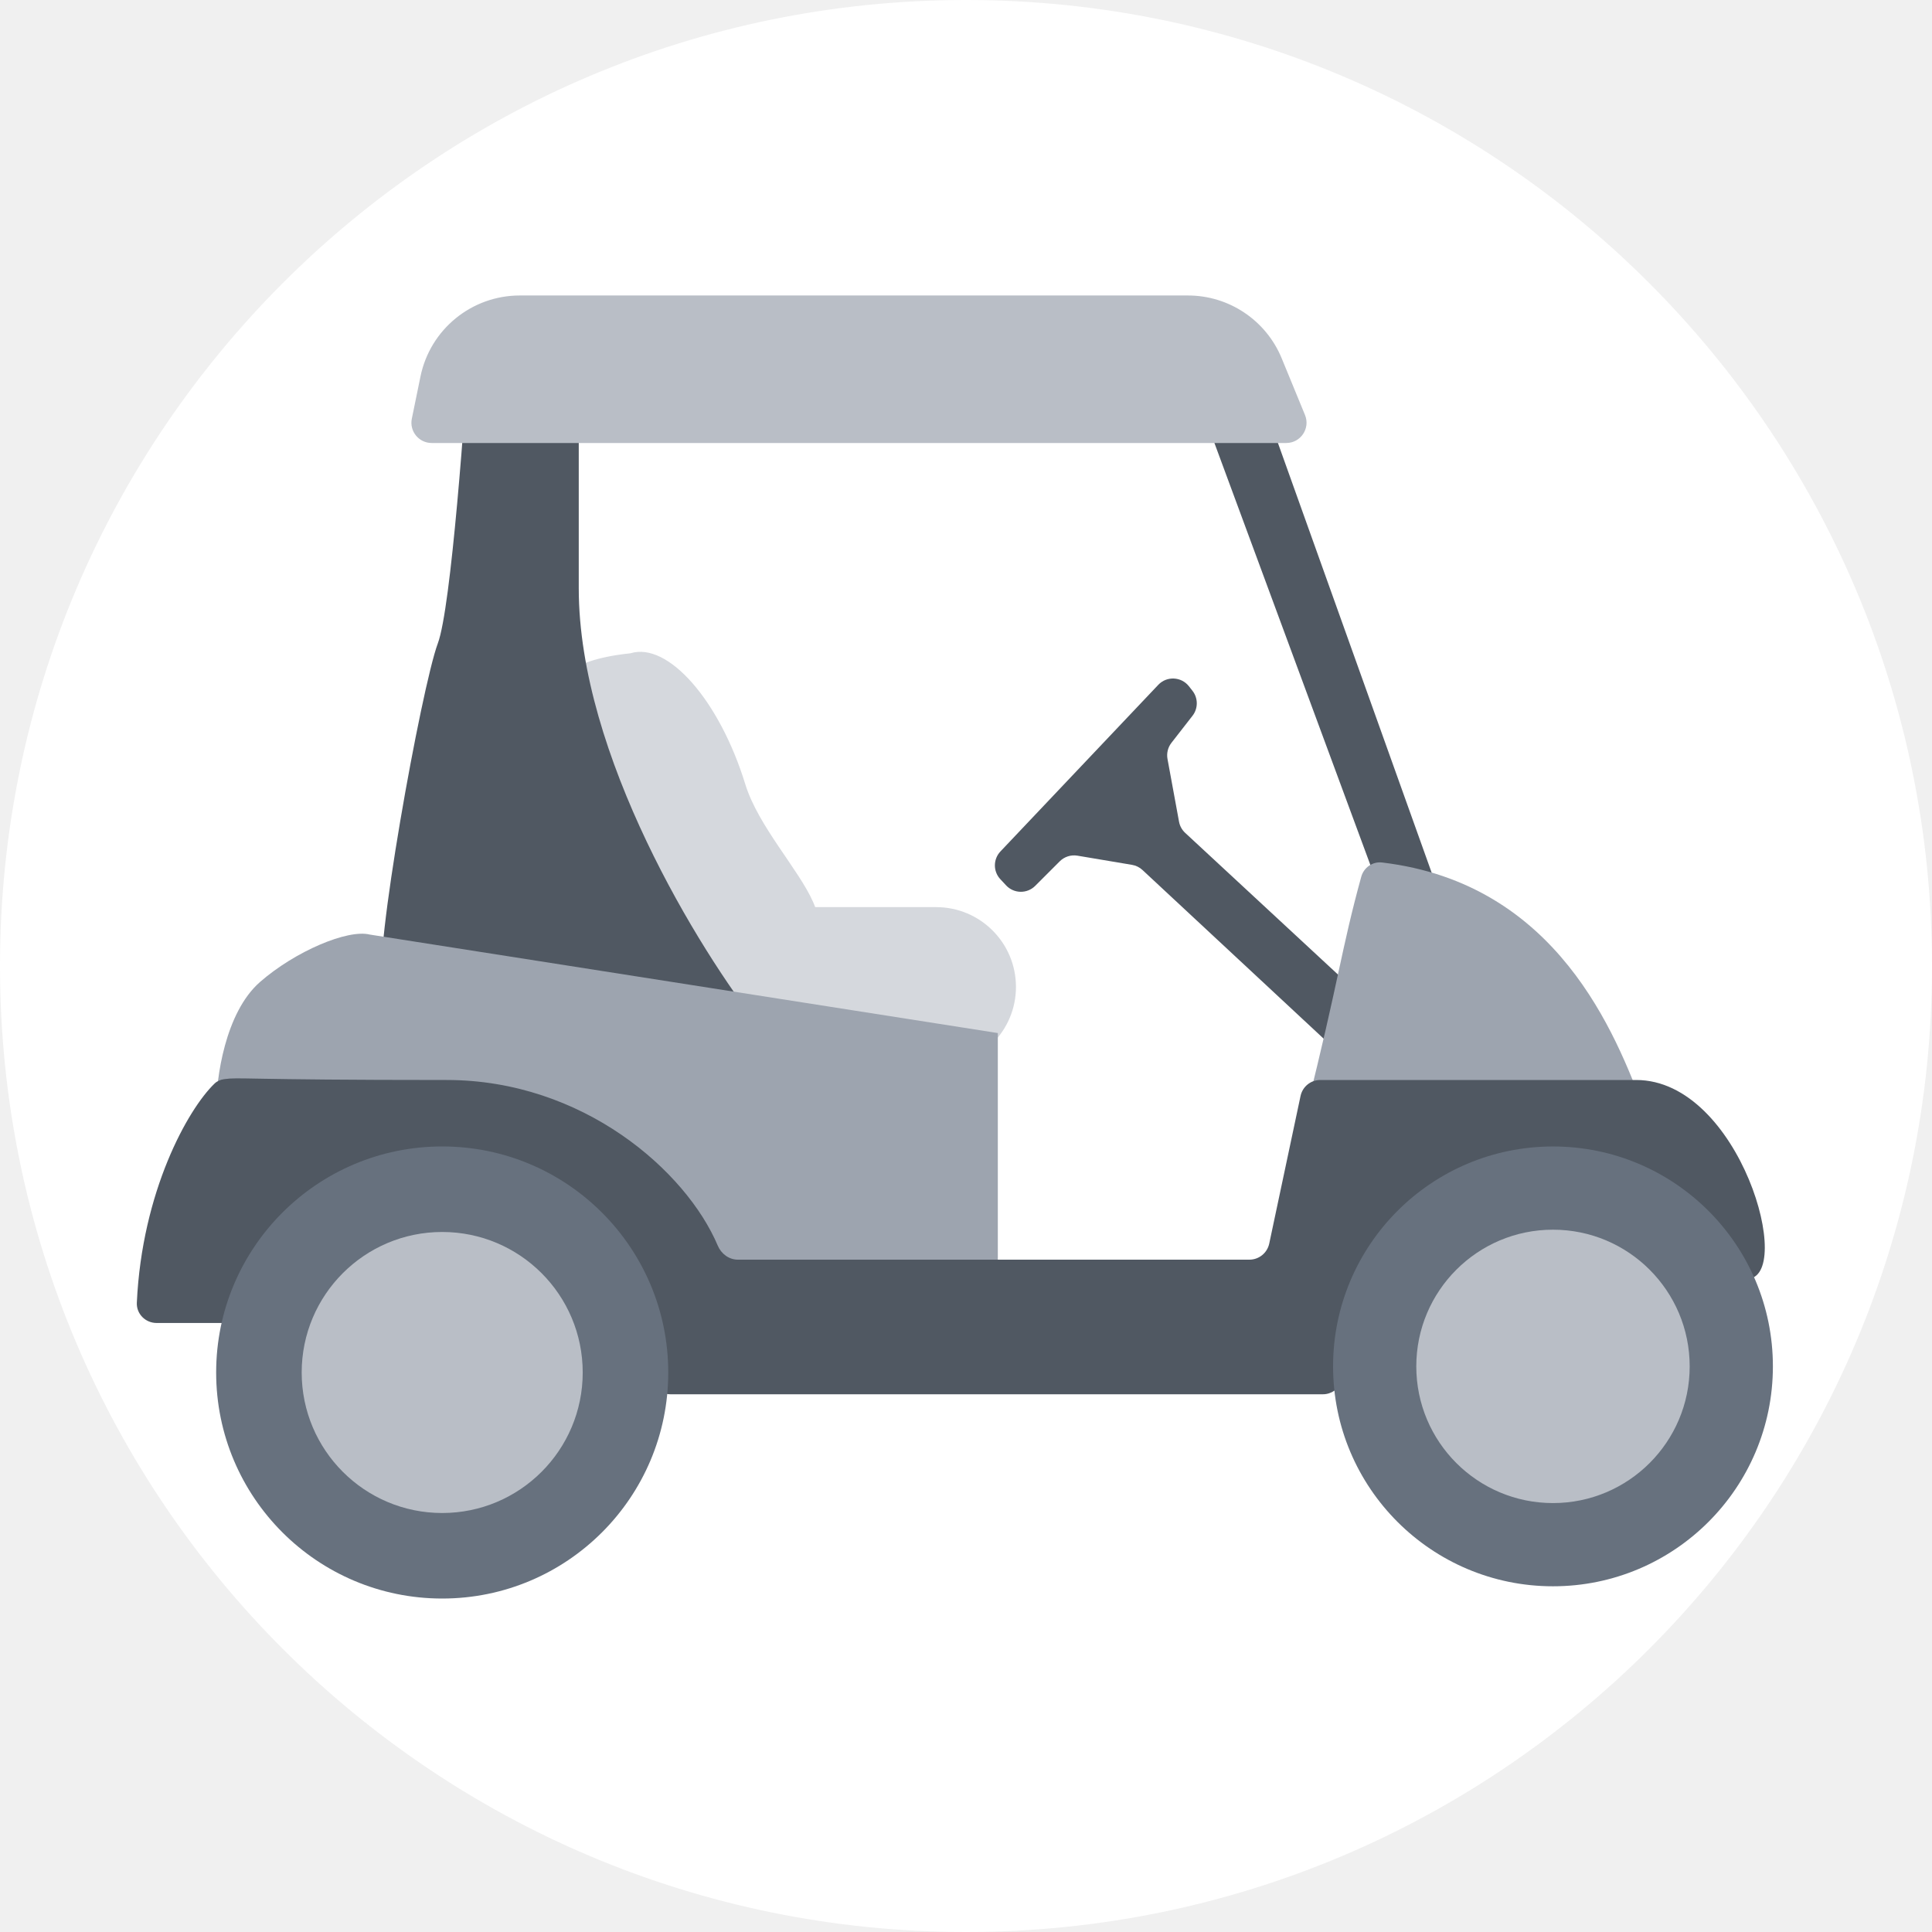
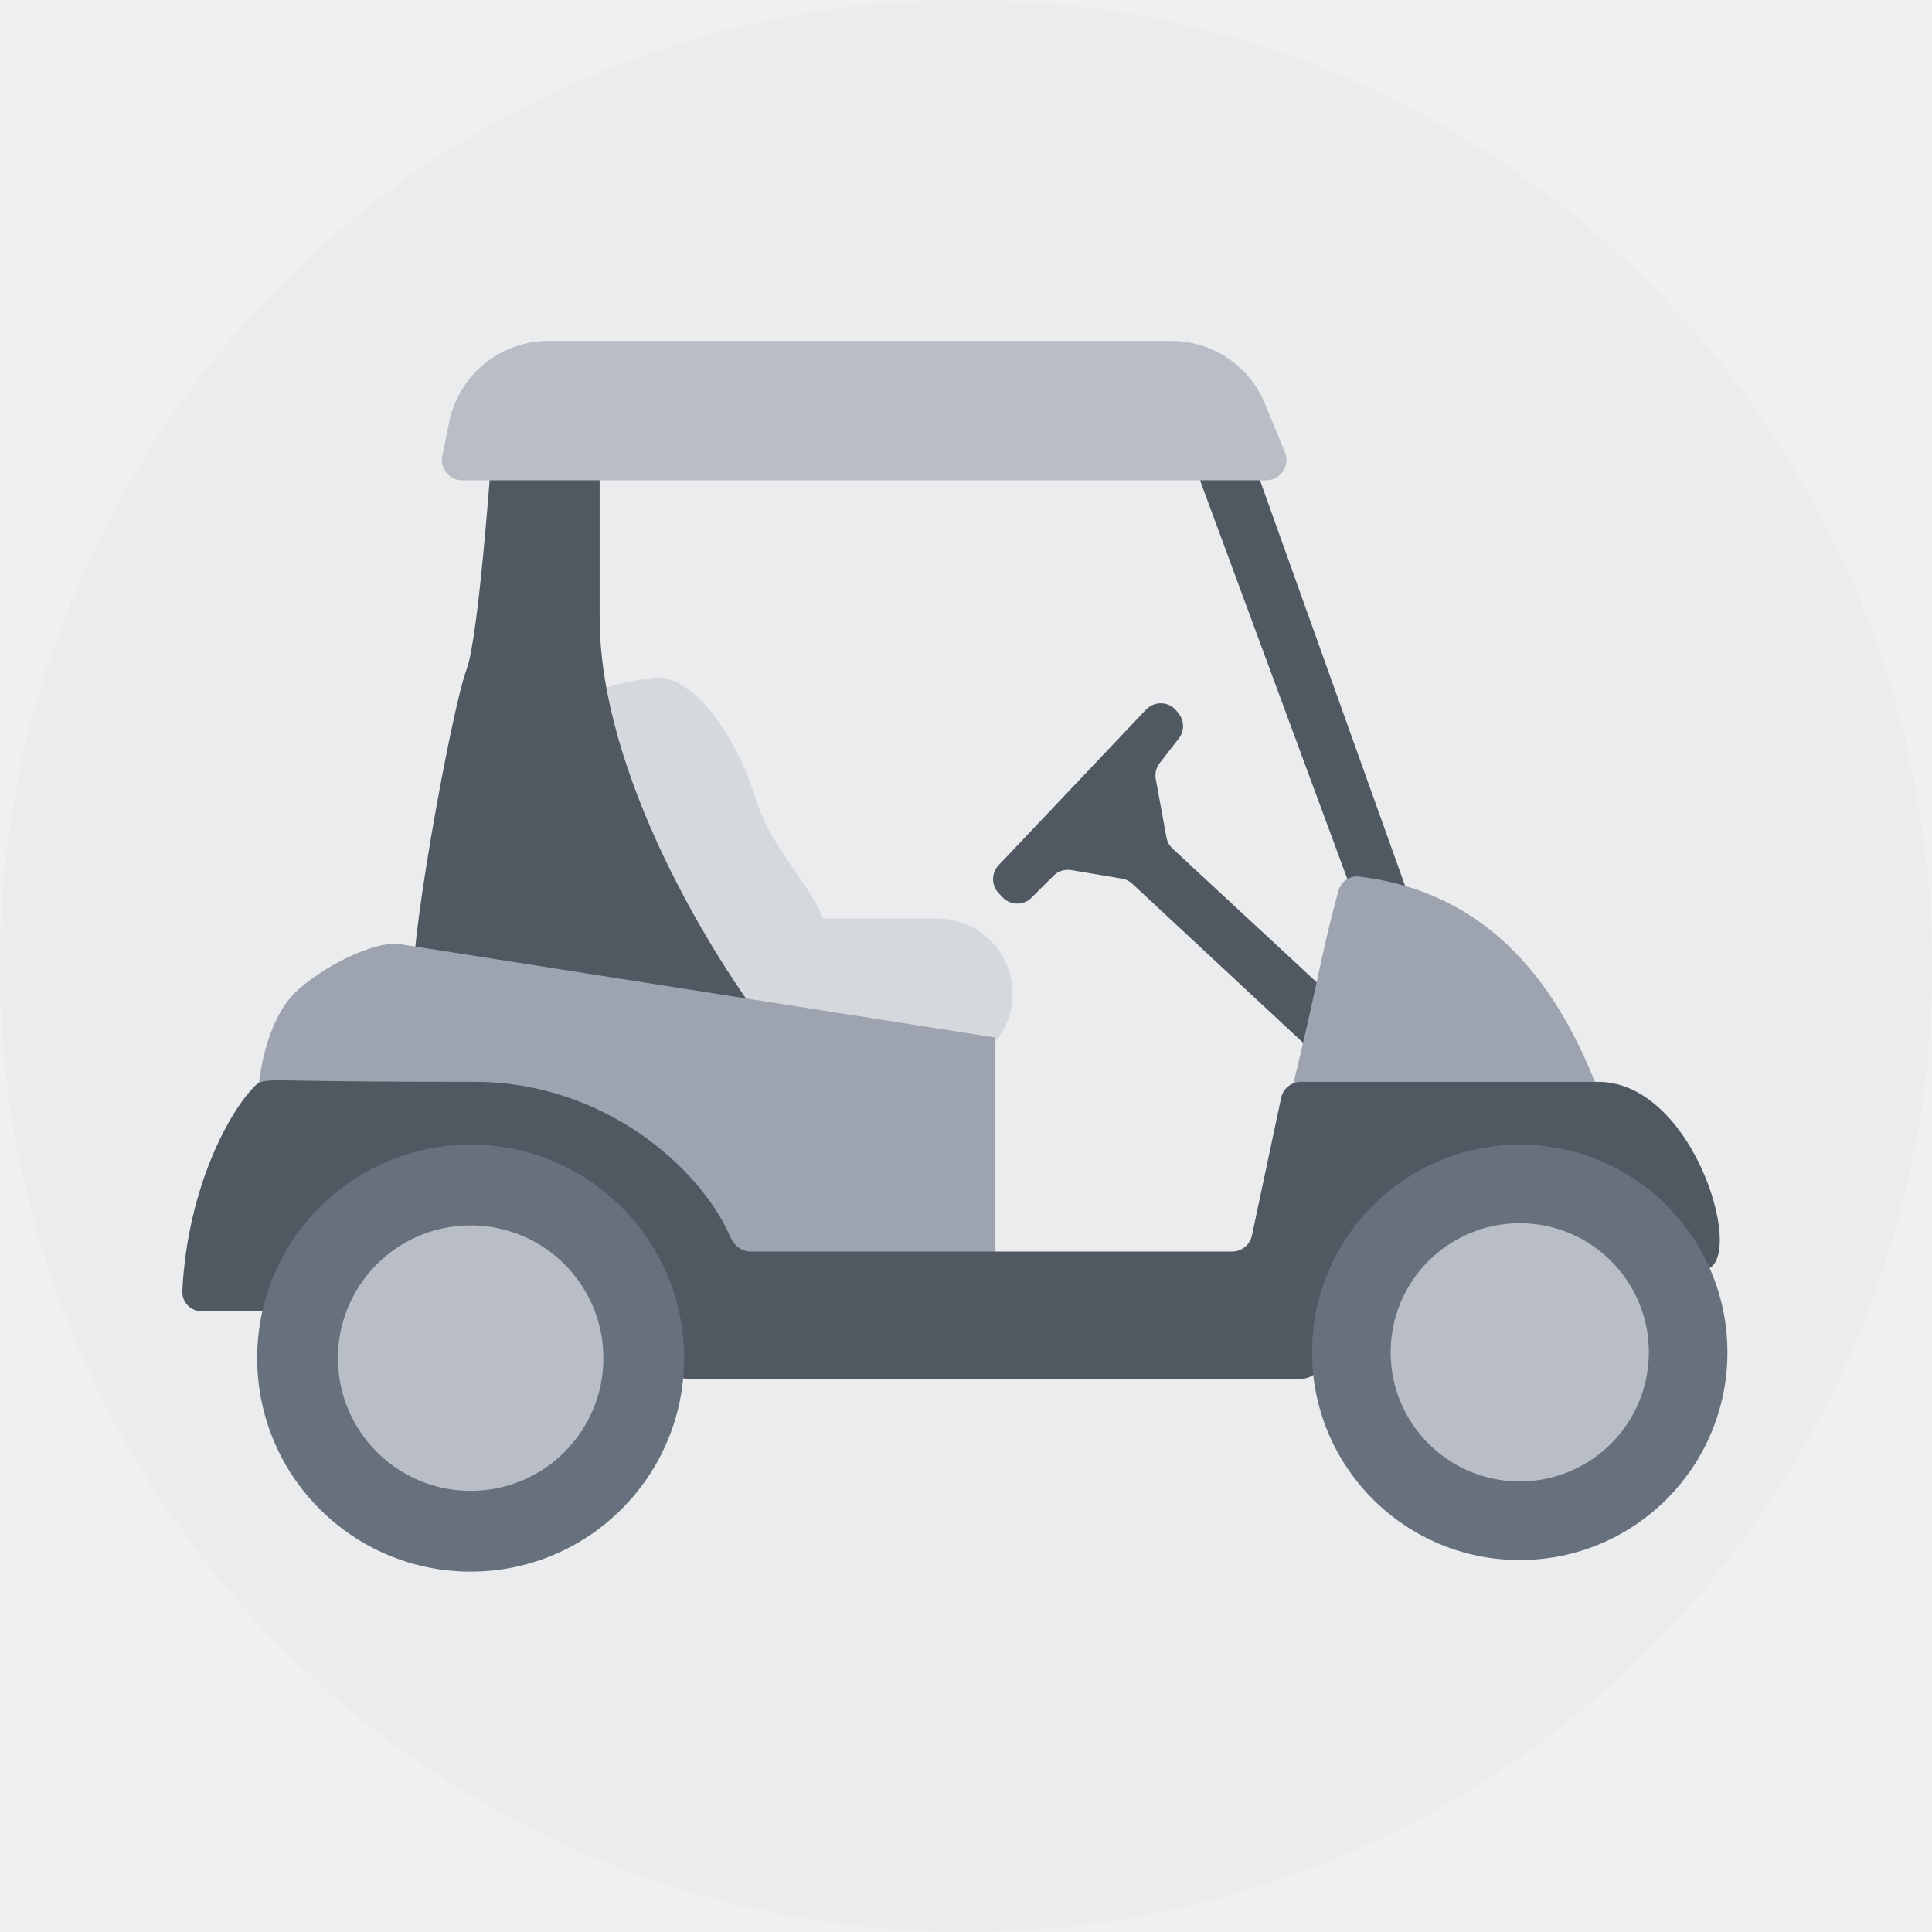
<svg xmlns="http://www.w3.org/2000/svg" width="85" height="85" viewBox="0 0 85 85" fill="none">
-   <circle cx="42.5" cy="42.5" r="42.5" fill="white" />
-   <path d="M51.431 14.082L61.376 40.992L63.694 40.369L54.289 14.082H51.431Z" fill="#505862" />
-   <path d="M52.142 36.642L64.009 47.645C64.299 47.914 64.377 48.343 64.2 48.698L63.862 49.373C63.596 49.906 62.893 50.033 62.457 49.627L50.265 38.277C50.138 38.158 49.978 38.079 49.805 38.05L47.403 37.646C47.118 37.598 46.828 37.691 46.624 37.895L45.545 38.974C45.188 39.331 44.606 39.321 44.262 38.951L44.01 38.68C43.689 38.336 43.692 37.801 44.016 37.459L50.959 30.13C51.333 29.735 51.972 29.765 52.308 30.193L52.464 30.392C52.716 30.714 52.717 31.167 52.466 31.49L51.538 32.682C51.382 32.883 51.319 33.14 51.365 33.391L51.872 36.149C51.906 36.338 52.001 36.511 52.142 36.642Z" fill="#505862" />
-   <path d="M32.79 34.503C33.927 38.195 39.93 42.11 31.852 42.11C30.198 42.62 27.935 40.04 26.798 36.349C25.661 32.657 21.795 29.38 27.736 28.742C29.39 28.232 31.654 30.812 32.79 34.503Z" fill="#D5D8DD" />
-   <rect x="27.148" y="39.91" width="17.55" height="7.02" rx="3.51" fill="#D5D8DD" />
-   <path d="M19.264 28.301C19.843 26.758 20.47 18.172 20.711 14.072H25.463V25.89C25.463 33.221 30.769 41.807 33.421 45.183C28.839 44.862 17.238 44.026 16.852 43.254C16.37 42.289 18.541 30.231 19.264 28.301Z" fill="#505862" />
-   <path d="M11.44 43.203C9.896 44.554 9.51 47.464 9.51 48.75L22.292 51.162L30.733 59.362H43.9V45.45L16.263 41.116C15.298 40.875 12.983 41.853 11.44 43.203Z" fill="#9DA4AF" />
-   <path d="M57.48 48.801C58.905 43.134 58.996 41.824 59.889 38.575C60.001 38.169 60.386 37.897 60.805 37.946C68.537 38.866 71.084 45.524 72.332 48.801H57.48Z" fill="#9DA4AF" />
-   <path d="M18.5 16.561C18.927 14.488 20.752 13 22.869 13H52.264C54.072 13 55.701 14.092 56.389 15.764L57.415 18.259C57.656 18.846 57.224 19.49 56.59 19.49H18.992C18.427 19.49 18.005 18.972 18.119 18.419L18.5 16.561Z" fill="#B9BEC6" />
-   <path d="M9.959 58.206H6.892C6.399 58.206 5.998 57.806 6.02 57.314C6.245 52.429 8.262 48.802 9.441 47.671C9.553 47.563 9.699 47.501 9.854 47.479C10.565 47.381 10.499 47.515 19.649 47.515C25.646 47.515 30.189 51.518 31.579 54.803C31.731 55.163 32.072 55.42 32.463 55.42H54.968C55.39 55.42 55.753 55.125 55.841 54.713L57.218 48.221C57.305 47.809 57.666 47.515 58.087 47.515H71.983C76.565 47.515 79.007 56.267 76.85 56.267C74.778 56.267 71.332 58.972 68.197 58.972C61.873 58.972 60.233 58.159 59.06 60.763C58.906 61.105 58.577 61.342 58.203 61.342H29.491C29.027 61.342 28.643 60.984 28.579 60.525C27.833 55.15 24.237 51.212 18.541 51.212C13.127 51.212 11.469 55.098 10.845 57.505C10.739 57.912 10.38 58.206 9.959 58.206Z" fill="#505862" />
-   <circle cx="19.455" cy="60.384" r="9.945" fill="#67717E" />
-   <circle cx="19.455" cy="60.384" r="6.182" fill="#B9BEC6" />
-   <circle cx="68.325" cy="60.115" r="9.675" fill="#67717E" />
-   <circle cx="68.325" cy="60.115" r="6.014" fill="#B9BEC6" />
+   <circle cx="42.5" cy="42.5" r="42.5" fill="#EBECEE" />
+   <path d="M50.907 16.022L60.299 41.436L62.489 40.849L53.606 16.022H50.907Z" fill="#505862" />
+   <path d="M51.591 37.339L62.759 47.695C63.049 47.964 63.127 48.393 62.95 48.748L62.677 49.293C62.411 49.826 61.708 49.953 61.272 49.547L49.817 38.882C49.689 38.763 49.529 38.684 49.357 38.656L47.128 38.281C46.843 38.233 46.553 38.326 46.349 38.53L45.385 39.494C45.028 39.851 44.445 39.841 44.101 39.471L43.93 39.288C43.609 38.943 43.612 38.408 43.935 38.066L50.421 31.22C50.796 30.825 51.434 30.855 51.77 31.283L51.858 31.395C52.111 31.717 52.112 32.17 51.861 32.493L51.022 33.571C50.866 33.772 50.803 34.029 50.849 34.279L51.32 36.846C51.355 37.035 51.45 37.208 51.591 37.339Z" fill="#505862" />
+   <path d="M33.303 35.309C34.376 38.795 40.045 42.493 32.417 42.493C30.854 42.974 28.716 40.538 27.643 37.051C26.569 33.565 22.918 30.47 28.529 29.867C30.091 29.386 32.229 31.822 33.303 35.309Z" fill="#D5D8DD" />
+   <rect x="27.973" y="40.415" width="16.575" height="6.63" rx="3.315" fill="#D5D8DD" />
+   <path d="M20.528 29.451C21.074 27.994 21.666 19.885 21.894 16.013H26.382V27.174C26.382 34.098 31.393 42.206 33.898 45.395C29.571 45.092 18.614 44.302 18.25 43.573C17.794 42.662 19.844 31.273 20.528 29.451Z" fill="#505862" />
+   <path d="M13.137 43.525C11.679 44.801 11.315 47.549 11.315 48.764L23.387 51.042L31.359 58.786H43.794V45.648L17.692 41.554C16.782 41.326 14.595 42.25 13.137 43.525Z" fill="#9DA4AF" />
+   <path d="M56.619 48.812C57.96 43.483 58.051 42.233 58.884 39.193C58.995 38.787 59.381 38.514 59.799 38.565C67.071 39.451 69.469 45.722 70.646 48.812H56.619Z" fill="#9DA4AF" />
+   <path d="M19.765 18.561C20.191 16.488 22.017 15 24.133 15H51.528C53.336 15 54.965 16.092 55.653 17.764L56.53 19.899C56.771 20.485 56.34 21.13 55.705 21.13H20.331C19.766 21.13 19.344 20.611 19.457 20.058L19.765 18.561Z" fill="#B9BEC6" />
+   <path d="M11.699 57.695H8.892C8.399 57.695 7.998 57.295 8.022 56.803C8.244 52.227 10.129 48.828 11.24 47.754C11.352 47.645 11.498 47.583 11.652 47.562C12.31 47.472 12.304 47.597 20.891 47.597C26.534 47.597 30.813 51.351 32.143 54.447C32.297 54.806 32.638 55.063 33.029 55.063H54.208C54.629 55.063 54.993 54.768 55.08 54.356L56.364 48.304C56.452 47.892 56.812 47.597 57.233 47.597H70.317C74.645 47.597 76.951 55.864 74.914 55.864C72.957 55.864 69.703 58.418 66.742 58.418C60.795 58.418 59.234 57.657 58.127 60.077C57.971 60.418 57.642 60.656 57.268 60.656H30.231C29.767 60.656 29.384 60.299 29.319 59.84C28.6 54.786 25.208 51.089 19.844 51.089C14.76 51.089 13.182 54.719 12.586 56.994C12.479 57.401 12.12 57.695 11.699 57.695Z" fill="#505862" />
+   <ellipse cx="20.707" cy="59.752" rx="9.392" ry="9.392" fill="#67717E" />
+   <circle cx="20.707" cy="59.752" r="5.839" fill="#B9BEC6" />
+   <ellipse cx="66.862" cy="59.497" rx="9.138" ry="9.138" fill="#67717E" />
+   <circle cx="66.863" cy="59.497" r="5.68" fill="#B9BEC6" />
</svg>
